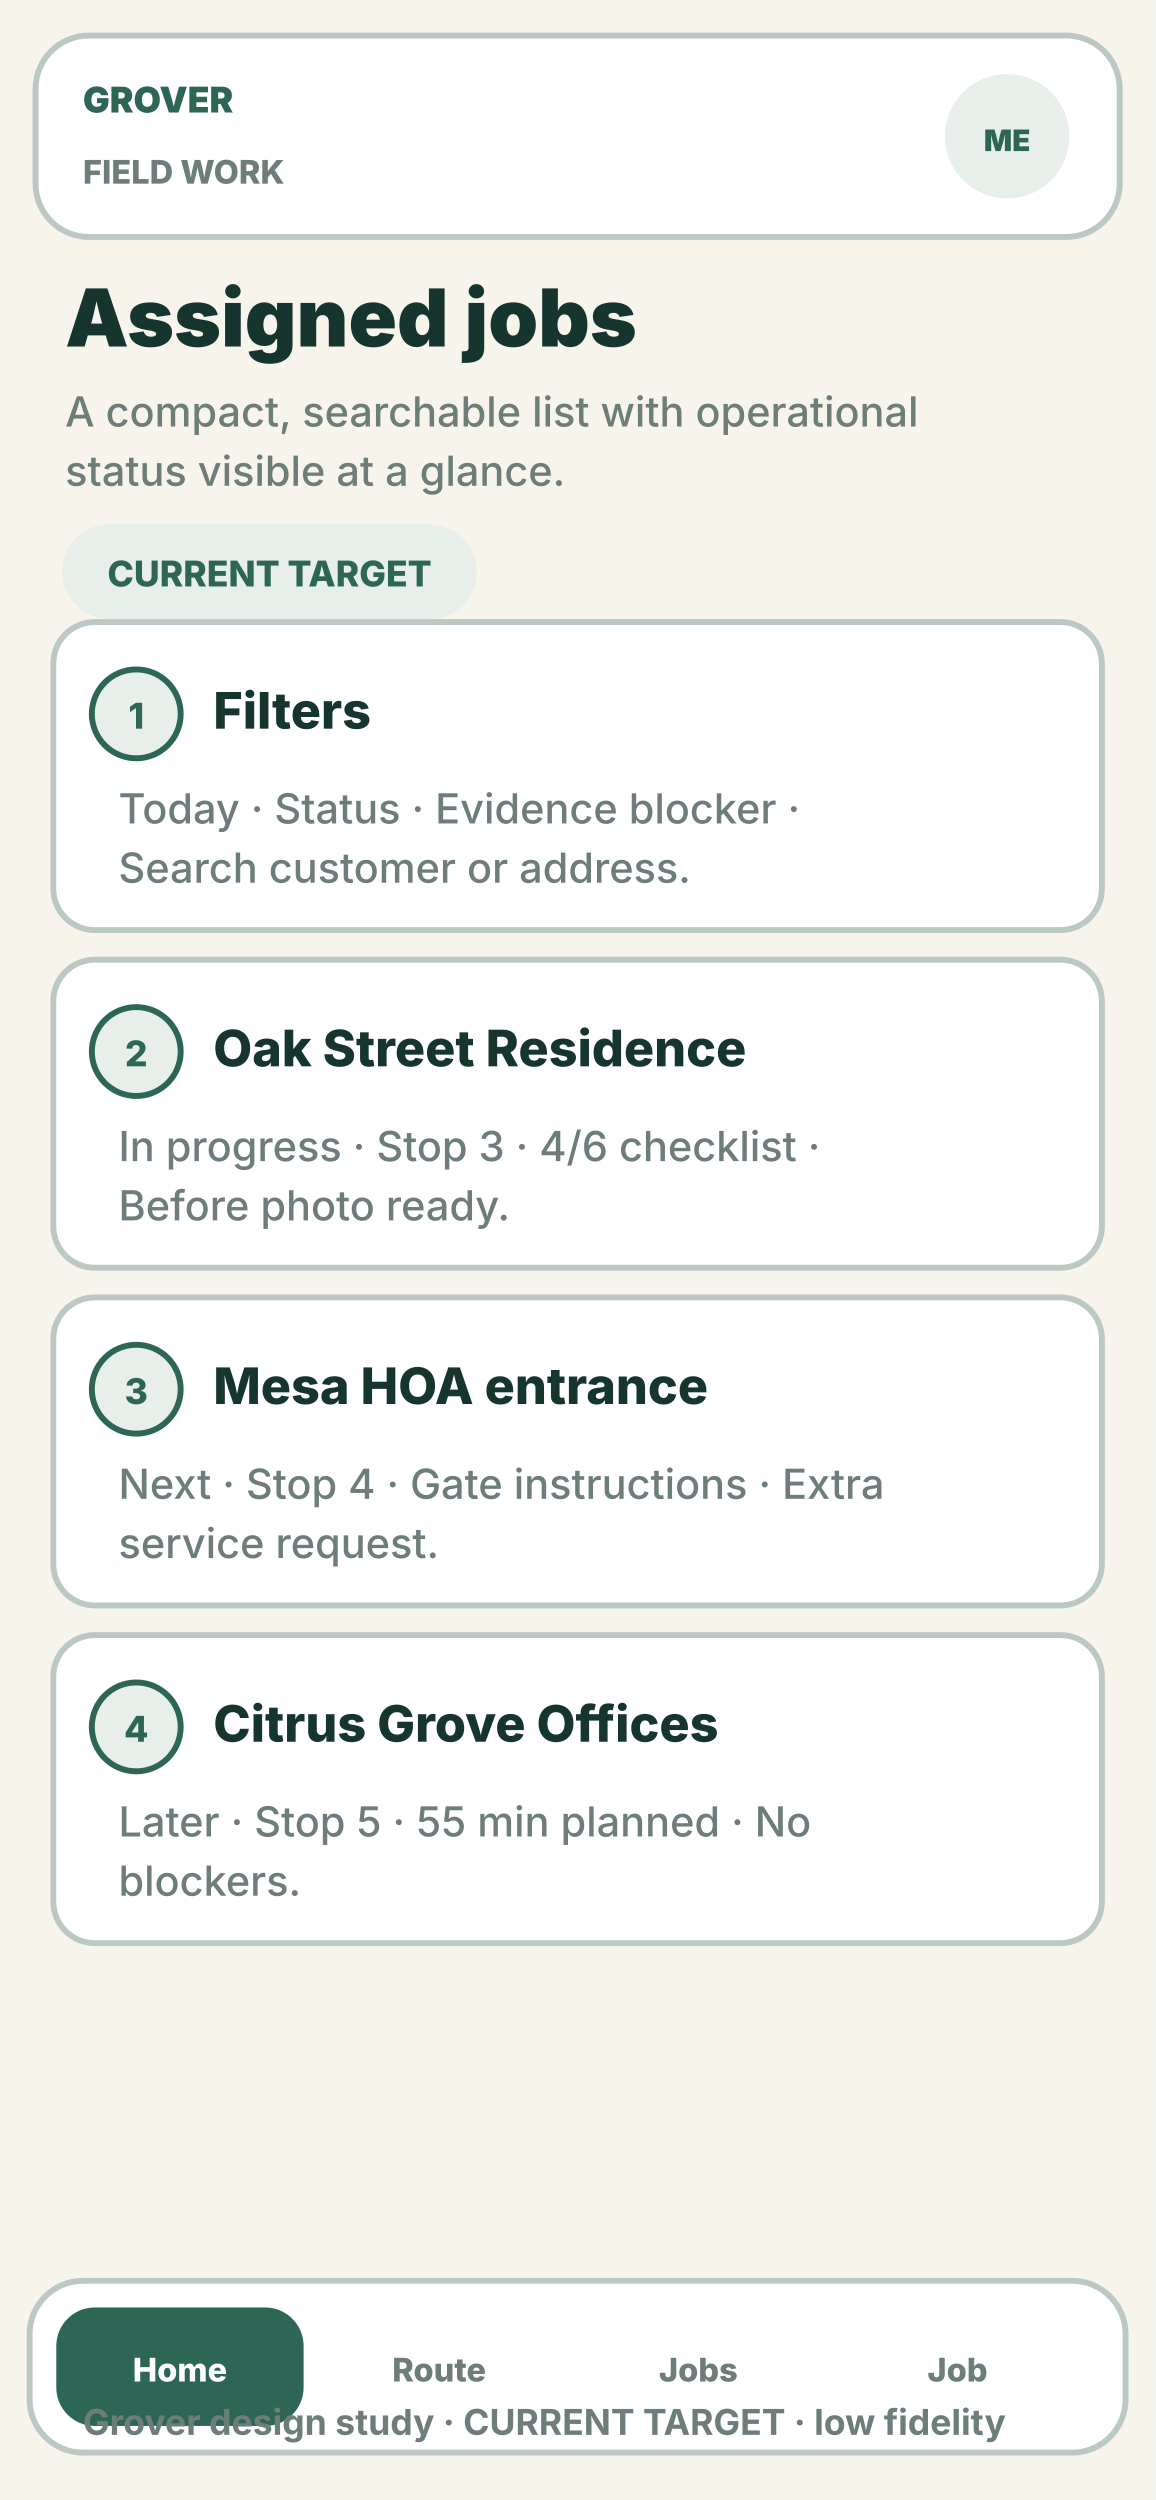
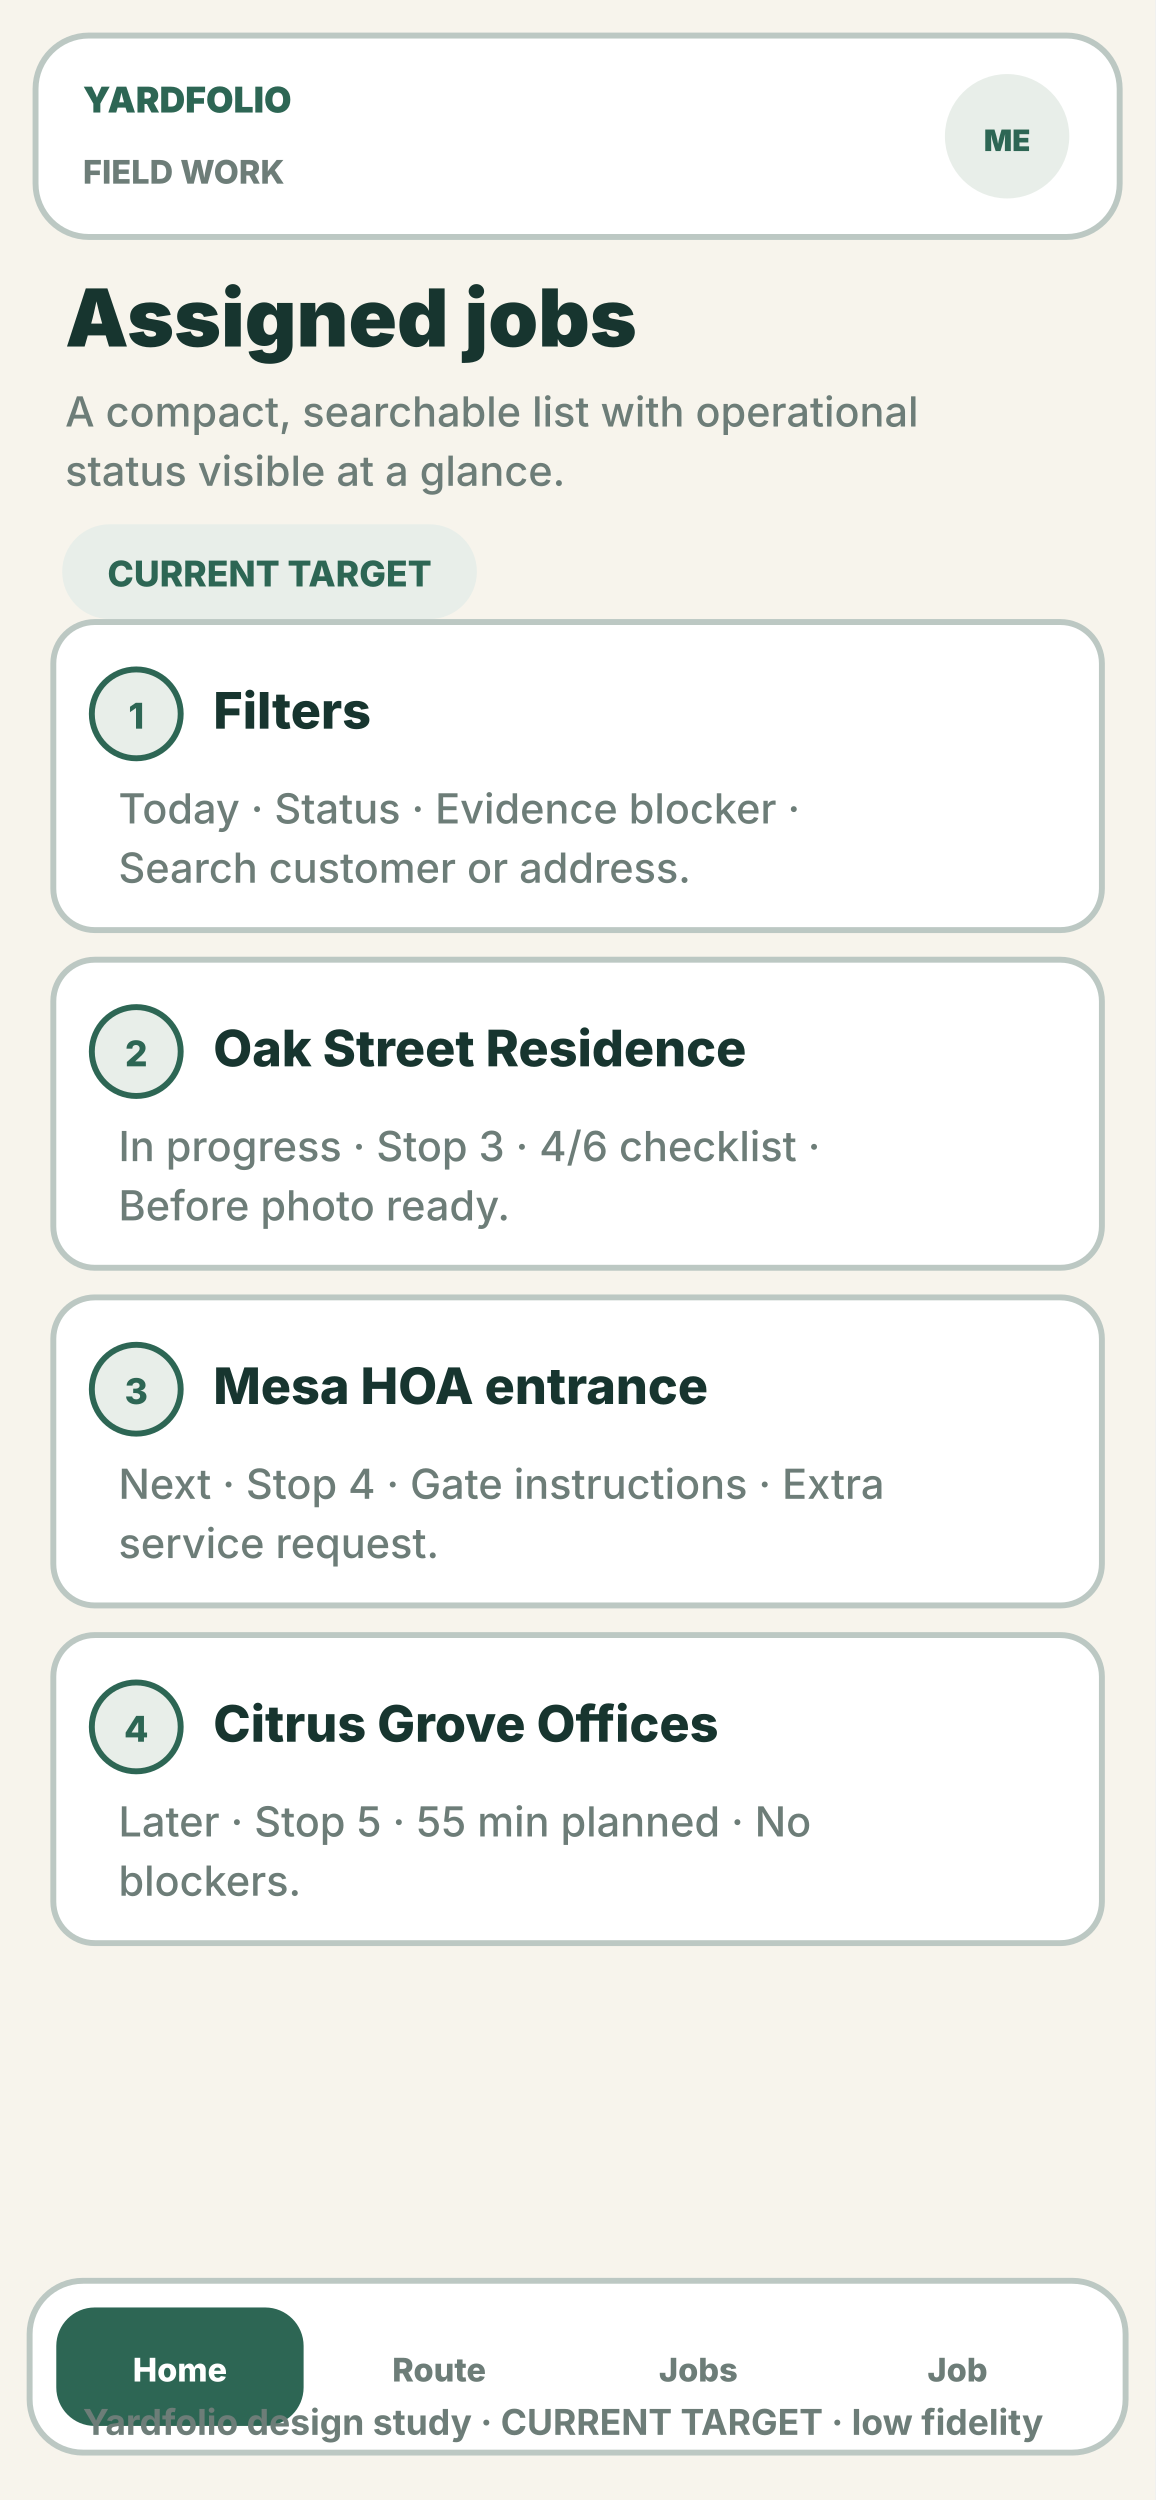
<svg xmlns="http://www.w3.org/2000/svg" width="390" height="844" viewBox="0 0 390 844" role="img" aria-labelledby="title desc">
  <rect width="390" height="844" fill="#f7f4ec" />
  <rect x="12" y="12" width="366" height="68" rx="18" fill="#ffffff" stroke="#bcc8c3" stroke-width="2" />
-   <text x="28" y="38" font-family="Inter, Arial, sans-serif" font-size="12" font-weight="900" fill="#2d6654" text-anchor="start">GROVER</text>
+   <text x="28" y="38" font-family="Inter, Arial, sans-serif" font-size="12" font-weight="900" fill="#2d6654" text-anchor="start">YARDFOLIO</text>
  <text x="28" y="62" font-family="Inter, Arial, sans-serif" font-size="11" font-weight="800" fill="#6d7d78" text-anchor="start">FIELD WORK</text>
  <rect x="320" y="26" width="40" height="40" rx="20" fill="#e8eee9" stroke="#e8eee9" stroke-width="2" />
  <text x="340" y="51" font-family="Inter, Arial, sans-serif" font-size="10" font-weight="900" fill="#2d6654" text-anchor="middle">ME</text>
  <text x="22" y="117" font-family="Inter, Arial, sans-serif" font-size="27" font-weight="900" fill="#17352f" text-anchor="start">Assigned jobs</text>
  <text x="22" y="144" font-family="Inter, Arial, sans-serif" font-size="14" font-weight="500" fill="#6d7d78" text-anchor="start">A compact, searchable list with operational</text>
  <text x="22" y="164" font-family="Inter, Arial, sans-serif" font-size="14" font-weight="500" fill="#6d7d78" text-anchor="start">status visible at a glance.</text>
  <rect x="22" y="178" width="138" height="30" rx="15" fill="#e8eee9" stroke="#e8eee9" stroke-width="2" />
  <text x="91" y="198" font-family="Inter, Arial, sans-serif" font-size="12" font-weight="800" fill="#2d6654" text-anchor="middle">CURRENT TARGET</text>
  <rect x="18" y="210" width="354" height="104" rx="14" fill="#ffffff" stroke="#bcc8c3" stroke-width="2" />
  <circle cx="46" cy="241" r="15" fill="#e8eee9" stroke="#2d6654" stroke-width="2" />
  <text x="46" y="246" font-family="Inter, Arial, sans-serif" font-size="12" font-weight="800" fill="#2d6654" text-anchor="middle">1</text>
  <text x="72" y="246" font-family="Inter, Arial, sans-serif" font-size="17" font-weight="800" fill="#17352f" text-anchor="start">Filters</text>
  <text x="40" y="278" font-family="Inter, Arial, sans-serif" font-size="14" font-weight="500" fill="#6d7d78" text-anchor="start">Today · Status · Evidence blocker ·</text>
  <text x="40" y="298" font-family="Inter, Arial, sans-serif" font-size="14" font-weight="500" fill="#6d7d78" text-anchor="start">Search customer or address.</text>
  <rect x="18" y="324" width="354" height="104" rx="14" fill="#ffffff" stroke="#bcc8c3" stroke-width="2" />
  <circle cx="46" cy="355" r="15" fill="#e8eee9" stroke="#2d6654" stroke-width="2" />
  <text x="46" y="360" font-family="Inter, Arial, sans-serif" font-size="12" font-weight="800" fill="#2d6654" text-anchor="middle">2</text>
  <text x="72" y="360" font-family="Inter, Arial, sans-serif" font-size="17" font-weight="800" fill="#17352f" text-anchor="start">Oak Street Residence</text>
  <text x="40" y="392" font-family="Inter, Arial, sans-serif" font-size="14" font-weight="500" fill="#6d7d78" text-anchor="start">In progress · Stop 3 · 4/6 checklist ·</text>
  <text x="40" y="412" font-family="Inter, Arial, sans-serif" font-size="14" font-weight="500" fill="#6d7d78" text-anchor="start">Before photo ready.</text>
  <rect x="18" y="438" width="354" height="104" rx="14" fill="#ffffff" stroke="#bcc8c3" stroke-width="2" />
  <circle cx="46" cy="469" r="15" fill="#e8eee9" stroke="#2d6654" stroke-width="2" />
  <text x="46" y="474" font-family="Inter, Arial, sans-serif" font-size="12" font-weight="800" fill="#2d6654" text-anchor="middle">3</text>
  <text x="72" y="474" font-family="Inter, Arial, sans-serif" font-size="17" font-weight="800" fill="#17352f" text-anchor="start">Mesa HOA entrance</text>
  <text x="40" y="506" font-family="Inter, Arial, sans-serif" font-size="14" font-weight="500" fill="#6d7d78" text-anchor="start">Next · Stop 4 · Gate instructions · Extra</text>
  <text x="40" y="526" font-family="Inter, Arial, sans-serif" font-size="14" font-weight="500" fill="#6d7d78" text-anchor="start">service request.</text>
  <rect x="18" y="552" width="354" height="104" rx="14" fill="#ffffff" stroke="#bcc8c3" stroke-width="2" />
  <circle cx="46" cy="583" r="15" fill="#e8eee9" stroke="#2d6654" stroke-width="2" />
  <text x="46" y="588" font-family="Inter, Arial, sans-serif" font-size="12" font-weight="800" fill="#2d6654" text-anchor="middle">4</text>
  <text x="72" y="588" font-family="Inter, Arial, sans-serif" font-size="17" font-weight="800" fill="#17352f" text-anchor="start">Citrus Grove Offices</text>
  <text x="40" y="620" font-family="Inter, Arial, sans-serif" font-size="14" font-weight="500" fill="#6d7d78" text-anchor="start">Later · Stop 5 · 55 min planned · No</text>
  <text x="40" y="640" font-family="Inter, Arial, sans-serif" font-size="14" font-weight="500" fill="#6d7d78" text-anchor="start">blockers.</text>
  <rect x="10" y="770" width="370" height="58" rx="18" fill="#ffffff" stroke="#bcc8c3" stroke-width="2" />
  <rect x="20" y="780" width="81.5" height="38" rx="12" fill="#2d6654" stroke="#2d6654" stroke-width="2" />
  <text x="60.75" y="804" font-family="Inter, Arial, sans-serif" font-size="11" font-weight="800" fill="#ffffff" text-anchor="middle">Home</text>
  <text x="148.25" y="804" font-family="Inter, Arial, sans-serif" font-size="11" font-weight="800" fill="#6d7d78" text-anchor="middle">Route</text>
  <text x="235.75" y="804" font-family="Inter, Arial, sans-serif" font-size="11" font-weight="800" fill="#6d7d78" text-anchor="middle">Jobs</text>
  <text x="323.25" y="804" font-family="Inter, Arial, sans-serif" font-size="11" font-weight="800" fill="#6d7d78" text-anchor="middle">Job</text>
-   <text x="28" y="822" font-family="Inter, Arial, sans-serif" font-size="12" font-weight="700" fill="#6d7d78" text-anchor="start">Grover design study · CURRENT TARGET · low fidelity</text>
+   <text x="28" y="822" font-family="Inter, Arial, sans-serif" font-size="12" font-weight="700" fill="#6d7d78" text-anchor="start">Yardfolio design study · CURRENT TARGET · low fidelity</text>
</svg>
